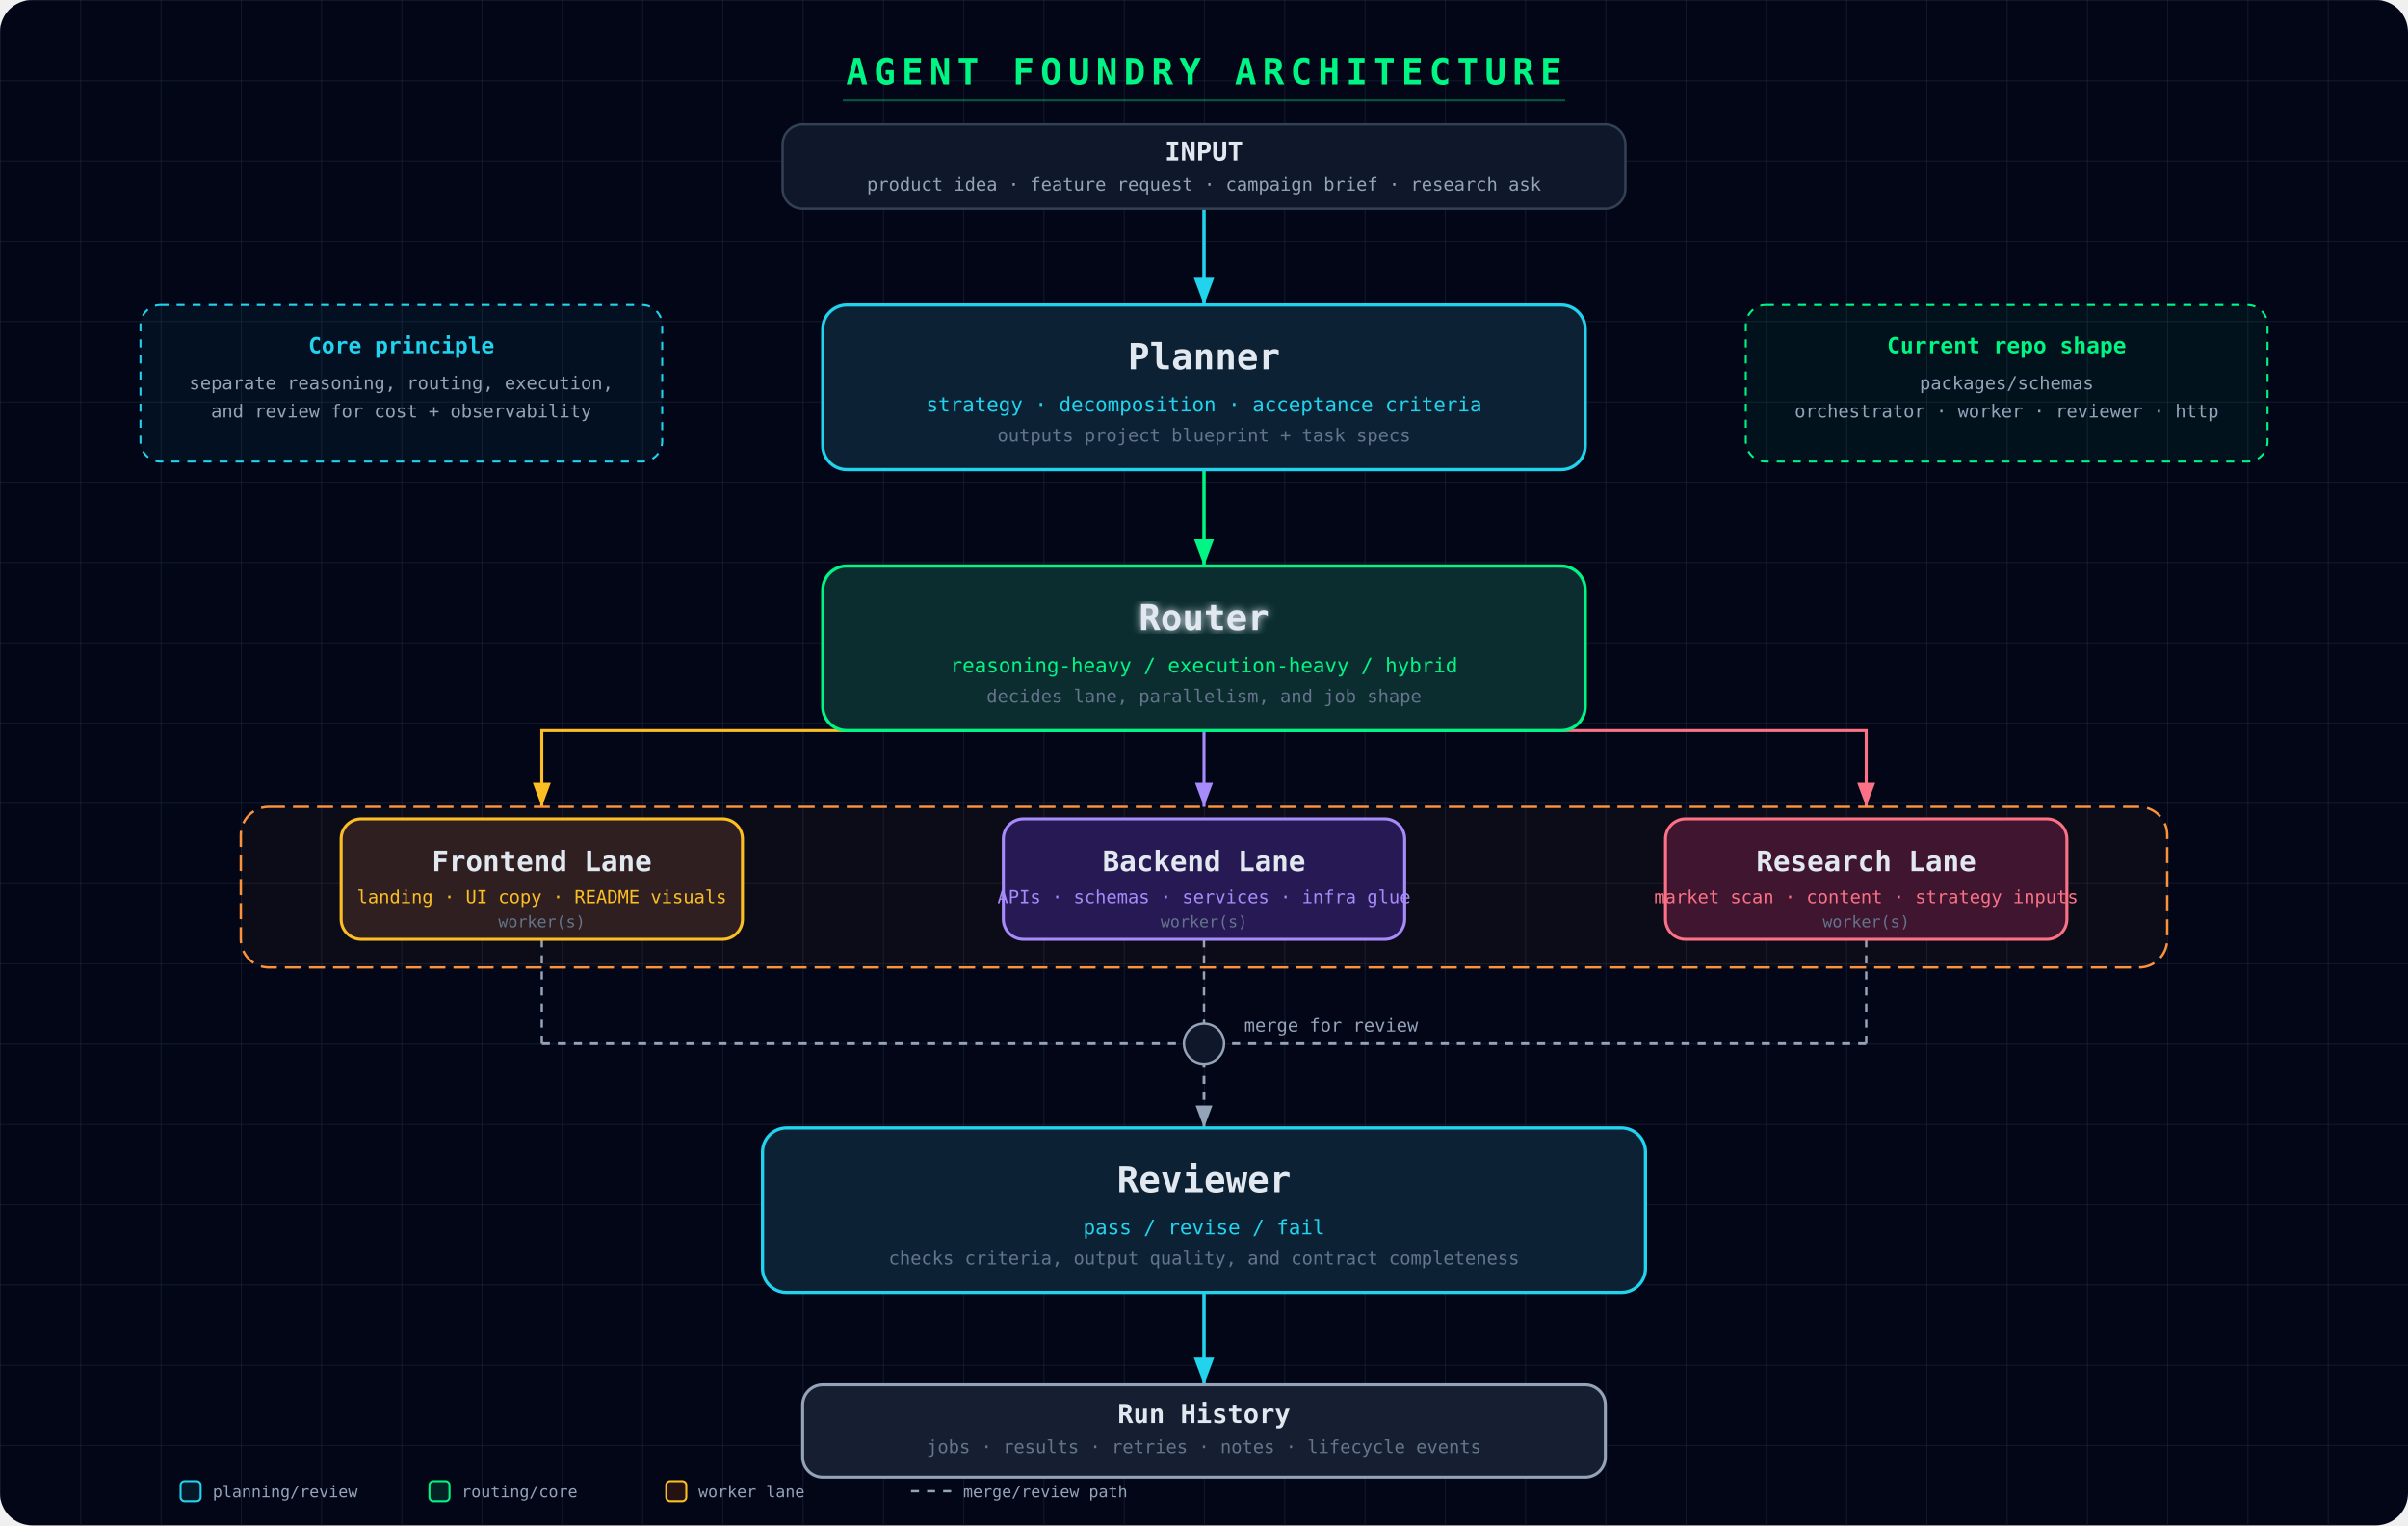
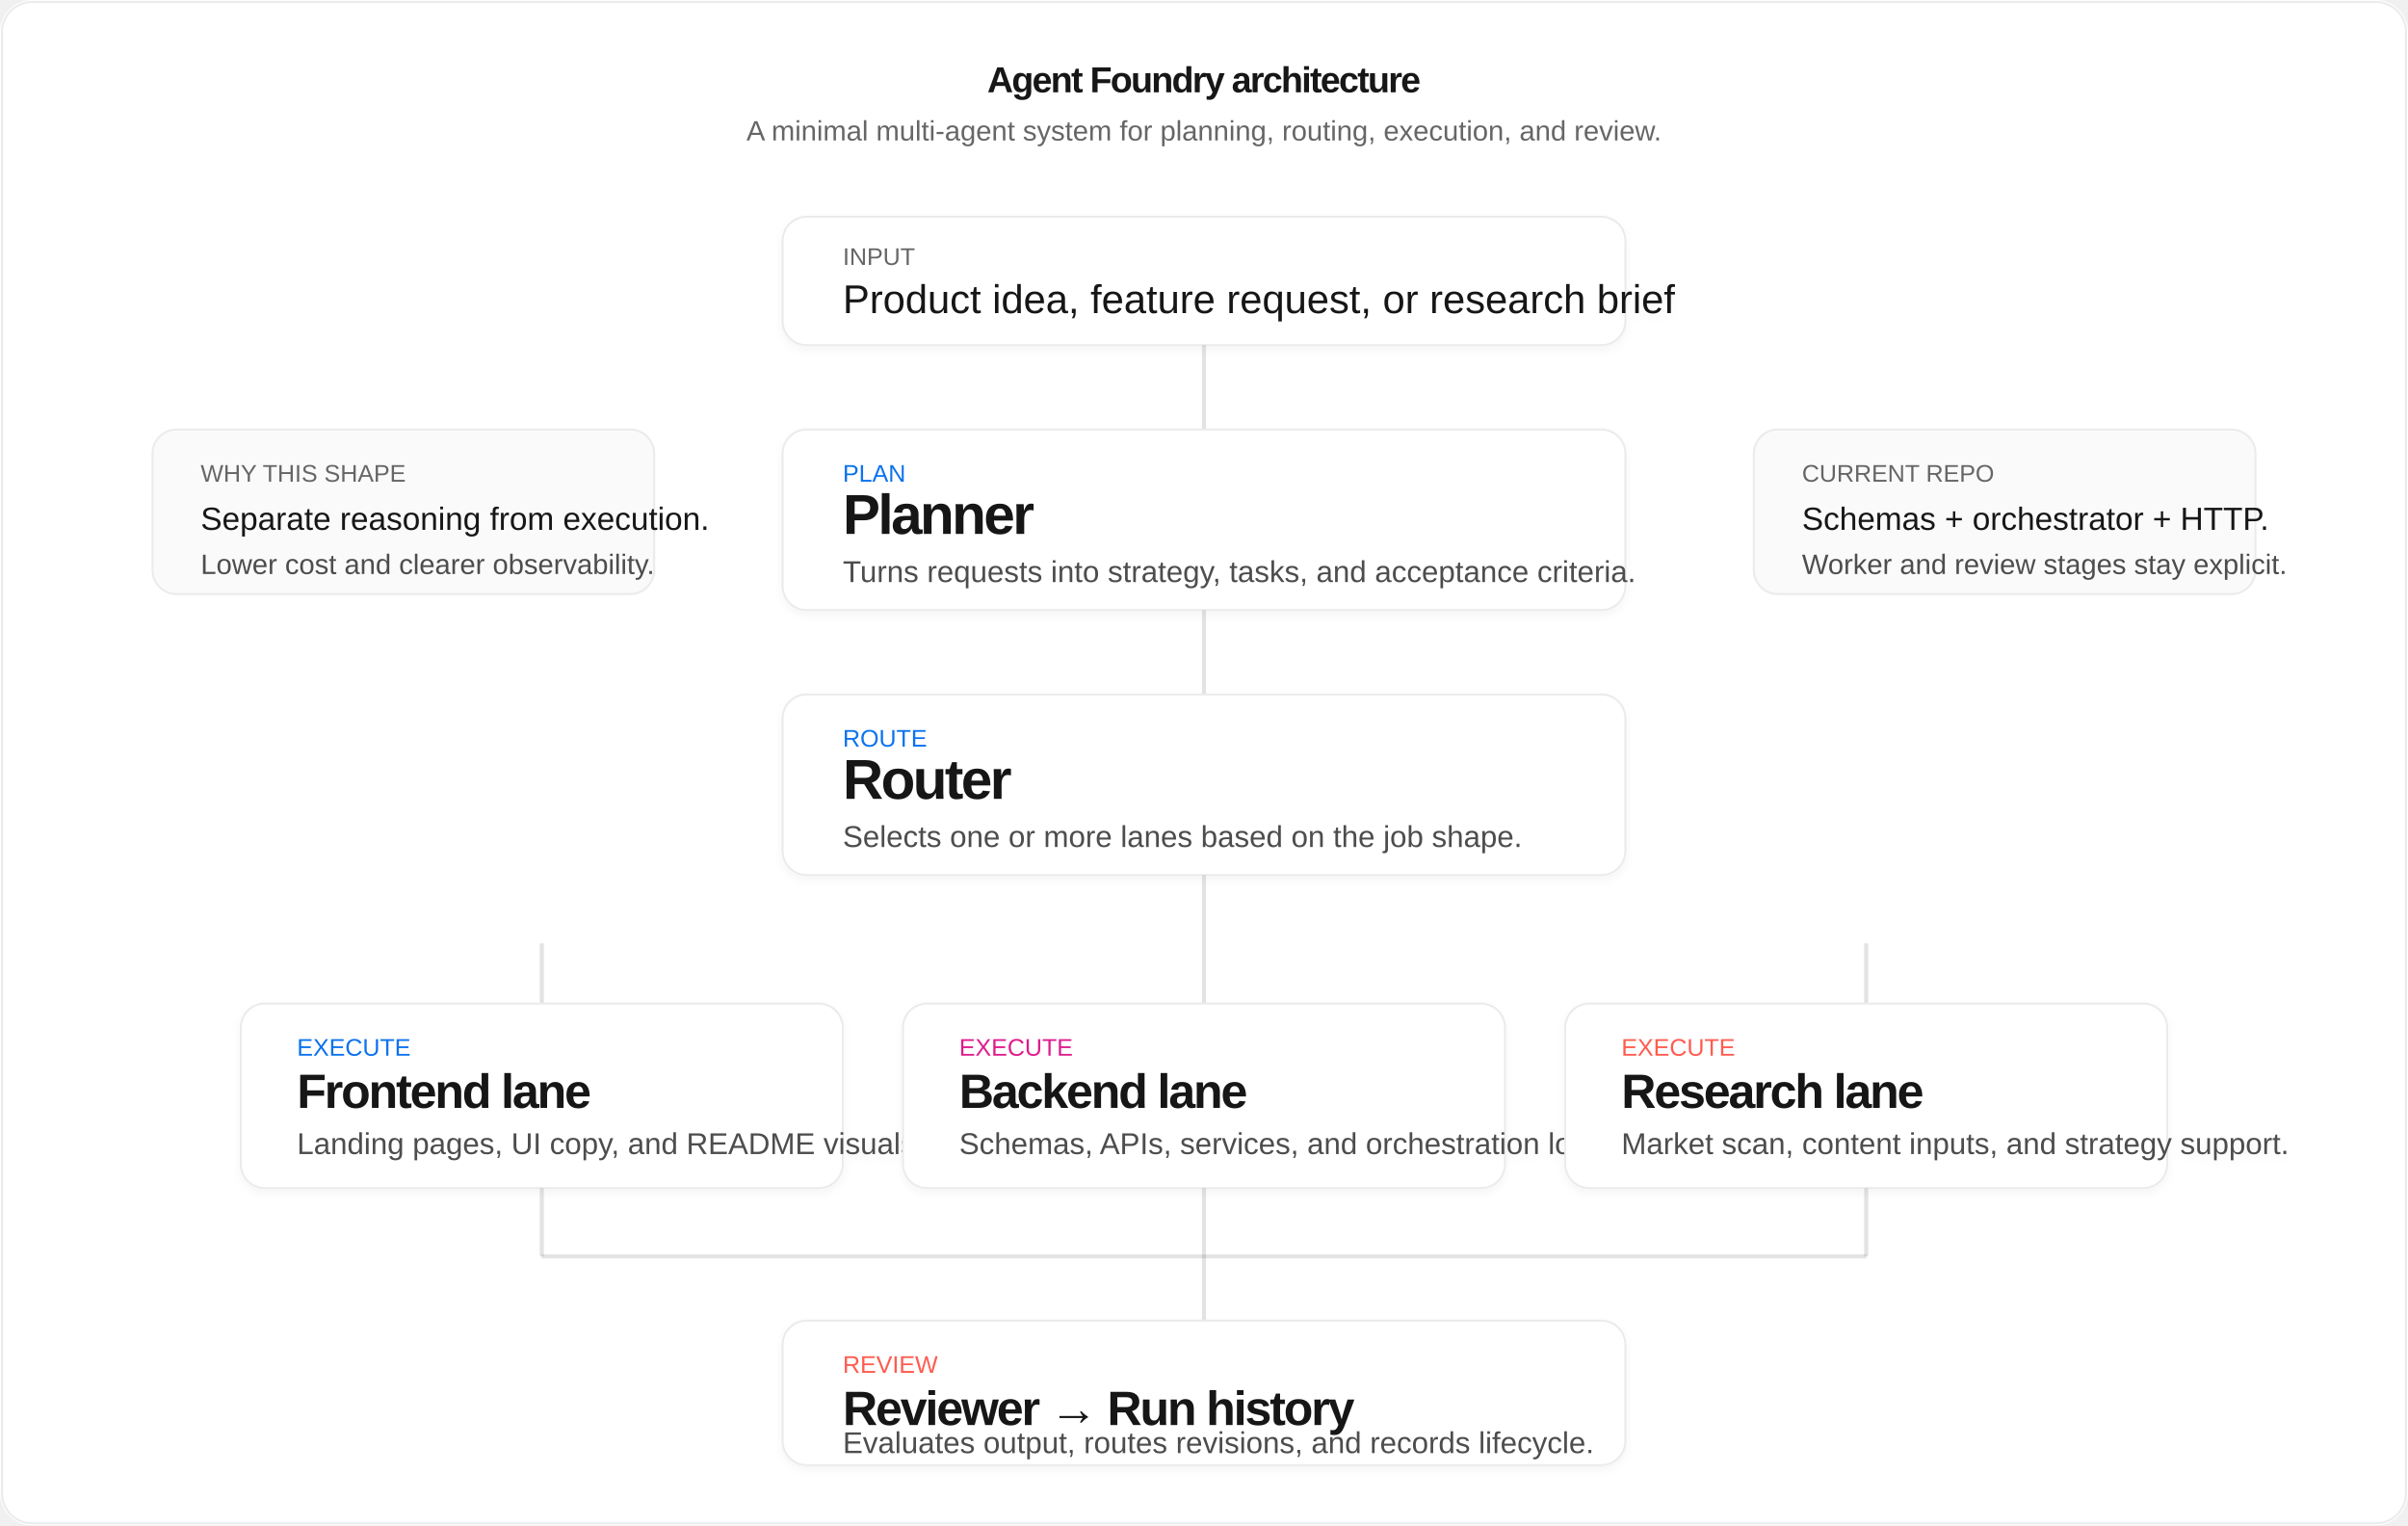
<svg xmlns="http://www.w3.org/2000/svg" viewBox="0 0 1200 760" width="1200" height="760">
  <defs>
-     <pattern id="grid" width="40" height="40" patternUnits="userSpaceOnUse">
-       <path d="M 40 0 L 0 0 0 40" fill="none" stroke="#1e293b" stroke-width="0.5" />
-     </pattern>
-     <marker id="arr-c" markerWidth="8" markerHeight="6" refX="8" refY="3" orient="auto">
-       <polygon points="0 0, 8 3, 0 6" fill="#22d3ee" />
-     </marker>
-     <marker id="arr-e" markerWidth="8" markerHeight="6" refX="8" refY="3" orient="auto">
-       <polygon points="0 0, 8 3, 0 6" fill="#00F584" />
-     </marker>
-     <marker id="arr-a" markerWidth="8" markerHeight="6" refX="8" refY="3" orient="auto">
-       <polygon points="0 0, 8 3, 0 6" fill="#fbbf24" />
-     </marker>
-     <marker id="arr-v" markerWidth="8" markerHeight="6" refX="8" refY="3" orient="auto">
-       <polygon points="0 0, 8 3, 0 6" fill="#a78bfa" />
-     </marker>
-     <marker id="arr-r" markerWidth="8" markerHeight="6" refX="8" refY="3" orient="auto">
-       <polygon points="0 0, 8 3, 0 6" fill="#fb7185" />
-     </marker>
-     <marker id="arr-s" markerWidth="8" markerHeight="6" refX="8" refY="3" orient="auto">
-       <polygon points="0 0, 8 3, 0 6" fill="#94a3b8" />
-     </marker>
-     <filter id="glow">
-       <feGaussianBlur stdDeviation="2" result="b" />
-       <feMerge>
-         <feMergeNode in="b" />
-         <feMergeNode in="SourceGraphic" />
-       </feMerge>
+     <linearGradient id="workflow" x1="0%" y1="0%" x2="100%" y2="0%">
+       <stop offset="0%" stop-color="#0a72ef" />
+       <stop offset="60%" stop-color="#de1d8d" />
+       <stop offset="100%" stop-color="#ff5b4f" />
+     </linearGradient>
+     <filter id="softShadow" x="-20%" y="-20%" width="140%" height="140%">
+       <feDropShadow dx="0" dy="2" stdDeviation="2" flood-color="#000000" flood-opacity="0.04" />
    </filter>
  </defs>
-   <rect width="1200" height="760" fill="#020617" rx="16" />
-   <rect width="1200" height="760" fill="url(#grid)" rx="16" />
-   <text x="600" y="42" text-anchor="middle" font-family="monospace" font-size="18" fill="#00F584" font-weight="700" letter-spacing="3">AGENT FOUNDRY ARCHITECTURE</text>
-   <line x1="420" y1="50" x2="780" y2="50" stroke="#00F584" opacity="0.35" />
-   <line x1="600" y1="104" x2="600" y2="152" stroke="#22d3ee" stroke-width="1.7" marker-end="url(#arr-c)" />
-   <line x1="600" y1="234" x2="600" y2="282" stroke="#00F584" stroke-width="1.7" marker-end="url(#arr-e)" />
-   <path d="M 600 364 L 270 364 L 270 402" fill="none" stroke="#fbbf24" stroke-width="1.5" marker-end="url(#arr-a)" />
-   <path d="M 600 364 L 600 402" fill="none" stroke="#a78bfa" stroke-width="1.5" marker-end="url(#arr-v)" />
-   <path d="M 600 364 L 930 364 L 930 402" fill="none" stroke="#fb7185" stroke-width="1.5" marker-end="url(#arr-r)" />
-   <text x="435" y="350" font-family="monospace" font-size="9" fill="#fbbf24">route to one or more lanes</text>
-   <line x1="270" y1="468" x2="270" y2="520" stroke="#94a3b8" stroke-width="1.2" stroke-dasharray="4,4" />
-   <line x1="600" y1="468" x2="600" y2="520" stroke="#94a3b8" stroke-width="1.2" stroke-dasharray="4,4" />
-   <line x1="930" y1="468" x2="930" y2="520" stroke="#94a3b8" stroke-width="1.2" stroke-dasharray="4,4" />
-   <line x1="270" y1="520" x2="930" y2="520" stroke="#94a3b8" stroke-width="1.4" stroke-dasharray="4,4" />
-   <line x1="600" y1="520" x2="600" y2="562" stroke="#94a3b8" stroke-width="1.4" stroke-dasharray="4,4" marker-end="url(#arr-s)" />
-   <text x="620" y="514" font-family="monospace" font-size="9" fill="#94a3b8">merge for review</text>
-   <line x1="600" y1="644" x2="600" y2="690" stroke="#22d3ee" stroke-width="1.7" marker-end="url(#arr-c)" />
-   <rect x="390" y="62" width="420" height="42" rx="10" fill="#0f172a" stroke="#334155" stroke-width="1.2" />
-   <text x="600" y="80" text-anchor="middle" font-family="monospace" font-size="13" fill="#e2e8f0" font-weight="700">INPUT</text>
-   <text x="600" y="95" text-anchor="middle" font-family="monospace" font-size="9" fill="#94a3b8">product idea · feature request · campaign brief · research ask</text>
-   <rect x="410" y="152" width="380" height="82" rx="12" fill="#0f172a" />
-   <rect x="410" y="152" width="380" height="82" rx="12" fill="rgba(8,51,68,0.4)" stroke="#22d3ee" stroke-width="1.6" />
-   <text x="600" y="184" text-anchor="middle" font-family="monospace" font-size="18" fill="#e2e8f0" font-weight="800">Planner</text>
-   <text x="600" y="205" text-anchor="middle" font-family="monospace" font-size="10" fill="#22d3ee">strategy · decomposition · acceptance criteria</text>
-   <text x="600" y="220" text-anchor="middle" font-family="monospace" font-size="9" fill="#64748b">outputs project blueprint + task specs</text>
-   <rect x="410" y="282" width="380" height="82" rx="12" fill="#0f172a" />
-   <rect x="410" y="282" width="380" height="82" rx="12" fill="rgba(6,78,59,0.4)" stroke="#00F584" stroke-width="1.6" />
-   <text x="600" y="314" text-anchor="middle" font-family="monospace" font-size="18" fill="#e2e8f0" font-weight="800" filter="url(#glow)">Router</text>
-   <text x="600" y="335" text-anchor="middle" font-family="monospace" font-size="10" fill="#00F584">reasoning-heavy / execution-heavy / hybrid</text>
-   <text x="600" y="350" text-anchor="middle" font-family="monospace" font-size="9" fill="#64748b">decides lane, parallelism, and job shape</text>
-   <rect x="120" y="402" width="960" height="80" rx="14" fill="rgba(251,146,60,0.04)" stroke="#fb923c" stroke-width="1.2" stroke-dasharray="8,4" />
-   <text x="600" y="422" text-anchor="middle" font-family="monospace" font-size="11" fill="#fb923c" font-weight="700">WORKER SWARM</text>
-   <rect x="170" y="408" width="200" height="60" rx="10" fill="#0f172a" />
-   <rect x="170" y="408" width="200" height="60" rx="10" fill="rgba(120,53,15,0.3)" stroke="#fbbf24" stroke-width="1.5" />
-   <text x="270" y="434" text-anchor="middle" font-family="monospace" font-size="14" fill="#e2e8f0" font-weight="700">Frontend Lane</text>
-   <text x="270" y="450" text-anchor="middle" font-family="monospace" font-size="9" fill="#fbbf24">landing · UI copy · README visuals</text>
-   <text x="270" y="462" text-anchor="middle" font-family="monospace" font-size="8" fill="#64748b">worker(s)</text>
-   <rect x="500" y="408" width="200" height="60" rx="10" fill="#0f172a" />
-   <rect x="500" y="408" width="200" height="60" rx="10" fill="rgba(76,29,149,0.4)" stroke="#a78bfa" stroke-width="1.5" />
-   <text x="600" y="434" text-anchor="middle" font-family="monospace" font-size="14" fill="#e2e8f0" font-weight="700">Backend Lane</text>
-   <text x="600" y="450" text-anchor="middle" font-family="monospace" font-size="9" fill="#a78bfa">APIs · schemas · services · infra glue</text>
-   <text x="600" y="462" text-anchor="middle" font-family="monospace" font-size="8" fill="#64748b">worker(s)</text>
-   <rect x="830" y="408" width="200" height="60" rx="10" fill="#0f172a" />
-   <rect x="830" y="408" width="200" height="60" rx="10" fill="rgba(136,19,55,0.4)" stroke="#fb7185" stroke-width="1.5" />
-   <text x="930" y="434" text-anchor="middle" font-family="monospace" font-size="14" fill="#e2e8f0" font-weight="700">Research Lane</text>
-   <text x="930" y="450" text-anchor="middle" font-family="monospace" font-size="9" fill="#fb7185">market scan · content · strategy inputs</text>
-   <text x="930" y="462" text-anchor="middle" font-family="monospace" font-size="8" fill="#64748b">worker(s)</text>
-   <circle cx="600" cy="520" r="10" fill="#0f172a" stroke="#94a3b8" stroke-width="1.2" />
-   <rect x="380" y="562" width="440" height="82" rx="12" fill="#0f172a" />
-   <rect x="380" y="562" width="440" height="82" rx="12" fill="rgba(8,51,68,0.4)" stroke="#22d3ee" stroke-width="1.6" />
-   <text x="600" y="594" text-anchor="middle" font-family="monospace" font-size="18" fill="#e2e8f0" font-weight="800">Reviewer</text>
-   <text x="600" y="615" text-anchor="middle" font-family="monospace" font-size="10" fill="#22d3ee">pass / revise / fail</text>
-   <text x="600" y="630" text-anchor="middle" font-family="monospace" font-size="9" fill="#64748b">checks criteria, output quality, and contract completeness</text>
-   <rect x="400" y="690" width="400" height="46" rx="10" fill="#0f172a" />
-   <rect x="400" y="690" width="400" height="46" rx="10" fill="rgba(30,41,59,0.5)" stroke="#94a3b8" stroke-width="1.5" />
-   <text x="600" y="709" text-anchor="middle" font-family="monospace" font-size="13" fill="#e2e8f0" font-weight="700">Run History</text>
-   <text x="600" y="724" text-anchor="middle" font-family="monospace" font-size="9" fill="#64748b">jobs · results · retries · notes · lifecycle events</text>
-   <rect x="70" y="152" width="260" height="78" rx="10" fill="rgba(34,211,238,0.05)" stroke="#22d3ee" stroke-width="1" stroke-dasharray="4,4" />
-   <text x="200" y="176" text-anchor="middle" font-family="monospace" font-size="11" fill="#22d3ee" font-weight="700">Core principle</text>
-   <text x="200" y="194" text-anchor="middle" font-family="monospace" font-size="9" fill="#94a3b8">separate reasoning, routing, execution,</text>
-   <text x="200" y="208" text-anchor="middle" font-family="monospace" font-size="9" fill="#94a3b8">and review for cost + observability</text>
-   <rect x="870" y="152" width="260" height="78" rx="10" fill="rgba(0,245,132,0.05)" stroke="#00F584" stroke-width="1" stroke-dasharray="4,4" />
-   <text x="1000" y="176" text-anchor="middle" font-family="monospace" font-size="11" fill="#00F584" font-weight="700">Current repo shape</text>
-   <text x="1000" y="194" text-anchor="middle" font-family="monospace" font-size="9" fill="#94a3b8">packages/schemas</text>
-   <text x="1000" y="208" text-anchor="middle" font-family="monospace" font-size="9" fill="#94a3b8">orchestrator · worker · reviewer · http</text>
-   <g transform="translate(90, 748)" font-family="monospace">
-     <rect x="0" y="-10" width="10" height="10" rx="2" fill="rgba(8,51,68,0.4)" stroke="#22d3ee" stroke-width="1" />
-     <text x="16" y="-2" font-size="8" fill="#94a3b8">planning/review</text>
-     <rect x="124" y="-10" width="10" height="10" rx="2" fill="rgba(6,78,59,0.4)" stroke="#00F584" stroke-width="1" />
-     <text x="140" y="-2" font-size="8" fill="#94a3b8">routing/core</text>
-     <rect x="242" y="-10" width="10" height="10" rx="2" fill="rgba(120,53,15,0.3)" stroke="#fbbf24" stroke-width="1" />
-     <text x="258" y="-2" font-size="8" fill="#94a3b8">worker lane</text>
-     <line x1="364" y1="-5" x2="384" y2="-5" stroke="#94a3b8" stroke-dasharray="4,4" stroke-width="1.2" />
-     <text x="390" y="-2" font-size="8" fill="#94a3b8">merge/review path</text>
+   <rect width="1200" height="760" rx="16" fill="#ffffff" />
+   <rect x="1" y="1" width="1198" height="758" rx="15" fill="none" stroke="#ebebeb" />
+   <text x="600" y="46" text-anchor="middle" font-family="Arial, sans-serif" font-size="18" font-weight="600" fill="#171717" letter-spacing="-0.8">Agent Foundry architecture</text>
+   <text x="600" y="70" text-anchor="middle" font-family="Arial, sans-serif" font-size="14" font-weight="400" fill="#666666">A minimal multi-agent system for planning, routing, execution, and review.</text>
+   <g filter="url(#softShadow)">
+     <rect x="390" y="108" width="420" height="64" rx="12" fill="#ffffff" />
+     <rect x="390" y="108" width="420" height="64" rx="12" fill="none" stroke="#ebebeb" />
+     <text x="420" y="132" font-family="Arial, sans-serif" font-size="12" font-weight="500" fill="#666666">INPUT</text>
+     <text x="420" y="156" font-family="Arial, sans-serif" font-size="20" font-weight="500" fill="#171717">Product idea, feature request, or research brief</text>
  </g>
+   <line x1="600" y1="172" x2="600" y2="214" stroke="#171717" stroke-opacity="0.12" stroke-width="2" />
+   <g filter="url(#softShadow)">
+     <rect x="390" y="214" width="420" height="90" rx="12" fill="#ffffff" />
+     <rect x="390" y="214" width="420" height="90" rx="12" fill="none" stroke="#ebebeb" />
+     <text x="420" y="240" font-family="Arial, sans-serif" font-size="12" font-weight="500" fill="#0a72ef">PLAN</text>
+     <text x="420" y="266" font-family="Arial, sans-serif" font-size="28" font-weight="600" fill="#171717" letter-spacing="-1.2">Planner</text>
+     <text x="420" y="290" font-family="Arial, sans-serif" font-size="15" font-weight="400" fill="#4d4d4d">Turns requests into strategy, tasks, and acceptance criteria.</text>
+   </g>
+   <line x1="600" y1="304" x2="600" y2="346" stroke="#171717" stroke-opacity="0.12" stroke-width="2" />
+   <g filter="url(#softShadow)">
+     <rect x="390" y="346" width="420" height="90" rx="12" fill="#ffffff" />
+     <rect x="390" y="346" width="420" height="90" rx="12" fill="none" stroke="#ebebeb" />
+     <text x="420" y="372" font-family="Arial, sans-serif" font-size="12" font-weight="500" fill="#0a72ef">ROUTE</text>
+     <text x="420" y="398" font-family="Arial, sans-serif" font-size="28" font-weight="600" fill="#171717" letter-spacing="-1.2">Router</text>
+     <text x="420" y="422" font-family="Arial, sans-serif" font-size="15" font-weight="400" fill="#4d4d4d">Selects one or more lanes based on the job shape.</text>
+   </g>
+   <line x1="600" y1="436" x2="600" y2="470" stroke="#171717" stroke-opacity="0.12" stroke-width="2" />
+   <line x1="270" y1="470" x2="930" y2="470" stroke="url(#workflow)" stroke-width="2" stroke-linecap="round" />
+   <line x1="270" y1="470" x2="270" y2="500" stroke="#171717" stroke-opacity="0.12" stroke-width="2" />
+   <line x1="600" y1="470" x2="600" y2="500" stroke="#171717" stroke-opacity="0.12" stroke-width="2" />
+   <line x1="930" y1="470" x2="930" y2="500" stroke="#171717" stroke-opacity="0.12" stroke-width="2" />
+   <g filter="url(#softShadow)">
+     <rect x="120" y="500" width="300" height="92" rx="12" fill="#ffffff" />
+     <rect x="120" y="500" width="300" height="92" rx="12" fill="none" stroke="#ebebeb" />
+     <text x="148" y="526" font-family="Arial, sans-serif" font-size="12" font-weight="500" fill="#0a72ef">EXECUTE</text>
+     <text x="148" y="552" font-family="Arial, sans-serif" font-size="24" font-weight="600" fill="#171717" letter-spacing="-1">Frontend lane</text>
+     <text x="148" y="575" font-family="Arial, sans-serif" font-size="15" font-weight="400" fill="#4d4d4d">Landing pages, UI copy, and README visuals.</text>
+     <rect x="450" y="500" width="300" height="92" rx="12" fill="#ffffff" />
+     <rect x="450" y="500" width="300" height="92" rx="12" fill="none" stroke="#ebebeb" />
+     <text x="478" y="526" font-family="Arial, sans-serif" font-size="12" font-weight="500" fill="#de1d8d">EXECUTE</text>
+     <text x="478" y="552" font-family="Arial, sans-serif" font-size="24" font-weight="600" fill="#171717" letter-spacing="-1">Backend lane</text>
+     <text x="478" y="575" font-family="Arial, sans-serif" font-size="15" font-weight="400" fill="#4d4d4d">Schemas, APIs, services, and orchestration logic.</text>
+     <rect x="780" y="500" width="300" height="92" rx="12" fill="#ffffff" />
+     <rect x="780" y="500" width="300" height="92" rx="12" fill="none" stroke="#ebebeb" />
+     <text x="808" y="526" font-family="Arial, sans-serif" font-size="12" font-weight="500" fill="#ff5b4f">EXECUTE</text>
+     <text x="808" y="552" font-family="Arial, sans-serif" font-size="24" font-weight="600" fill="#171717" letter-spacing="-1">Research lane</text>
+     <text x="808" y="575" font-family="Arial, sans-serif" font-size="15" font-weight="400" fill="#4d4d4d">Market scan, content inputs, and strategy support.</text>
+   </g>
+   <line x1="270" y1="592" x2="270" y2="626" stroke="#171717" stroke-opacity="0.12" stroke-width="2" />
+   <line x1="600" y1="592" x2="600" y2="626" stroke="#171717" stroke-opacity="0.12" stroke-width="2" />
+   <line x1="930" y1="592" x2="930" y2="626" stroke="#171717" stroke-opacity="0.12" stroke-width="2" />
+   <line x1="270" y1="626" x2="930" y2="626" stroke="#171717" stroke-opacity="0.12" stroke-width="2" />
+   <line x1="600" y1="626" x2="600" y2="658" stroke="#171717" stroke-opacity="0.12" stroke-width="2" />
+   <g filter="url(#softShadow)">
+     <rect x="390" y="658" width="420" height="72" rx="12" fill="#ffffff" />
+     <rect x="390" y="658" width="420" height="72" rx="12" fill="none" stroke="#ebebeb" />
+     <text x="420" y="684" font-family="Arial, sans-serif" font-size="12" font-weight="500" fill="#ff5b4f">REVIEW</text>
+     <text x="420" y="710" font-family="Arial, sans-serif" font-size="24" font-weight="600" fill="#171717" letter-spacing="-1">Reviewer → Run history</text>
+     <text x="420" y="724" font-family="Arial, sans-serif" font-size="15" font-weight="400" fill="#4d4d4d">Evaluates output, routes revisions, and records lifecycle.</text>
+   </g>
+   <rect x="76" y="214" width="250" height="82" rx="12" fill="#fafafa" stroke="#ebebeb" />
+   <text x="100" y="240" font-family="Arial, sans-serif" font-size="12" font-weight="500" fill="#666666">WHY THIS SHAPE</text>
+   <text x="100" y="264" font-family="Arial, sans-serif" font-size="16" font-weight="500" fill="#171717">Separate reasoning from execution.</text>
+   <text x="100" y="286" font-family="Arial, sans-serif" font-size="14" font-weight="400" fill="#4d4d4d">Lower cost and clearer observability.</text>
+   <rect x="874" y="214" width="250" height="82" rx="12" fill="#fafafa" stroke="#ebebeb" />
+   <text x="898" y="240" font-family="Arial, sans-serif" font-size="12" font-weight="500" fill="#666666">CURRENT REPO</text>
+   <text x="898" y="264" font-family="Arial, sans-serif" font-size="16" font-weight="500" fill="#171717">Schemas + orchestrator + HTTP.</text>
+   <text x="898" y="286" font-family="Arial, sans-serif" font-size="14" font-weight="400" fill="#4d4d4d">Worker and review stages stay explicit.</text>
</svg>
